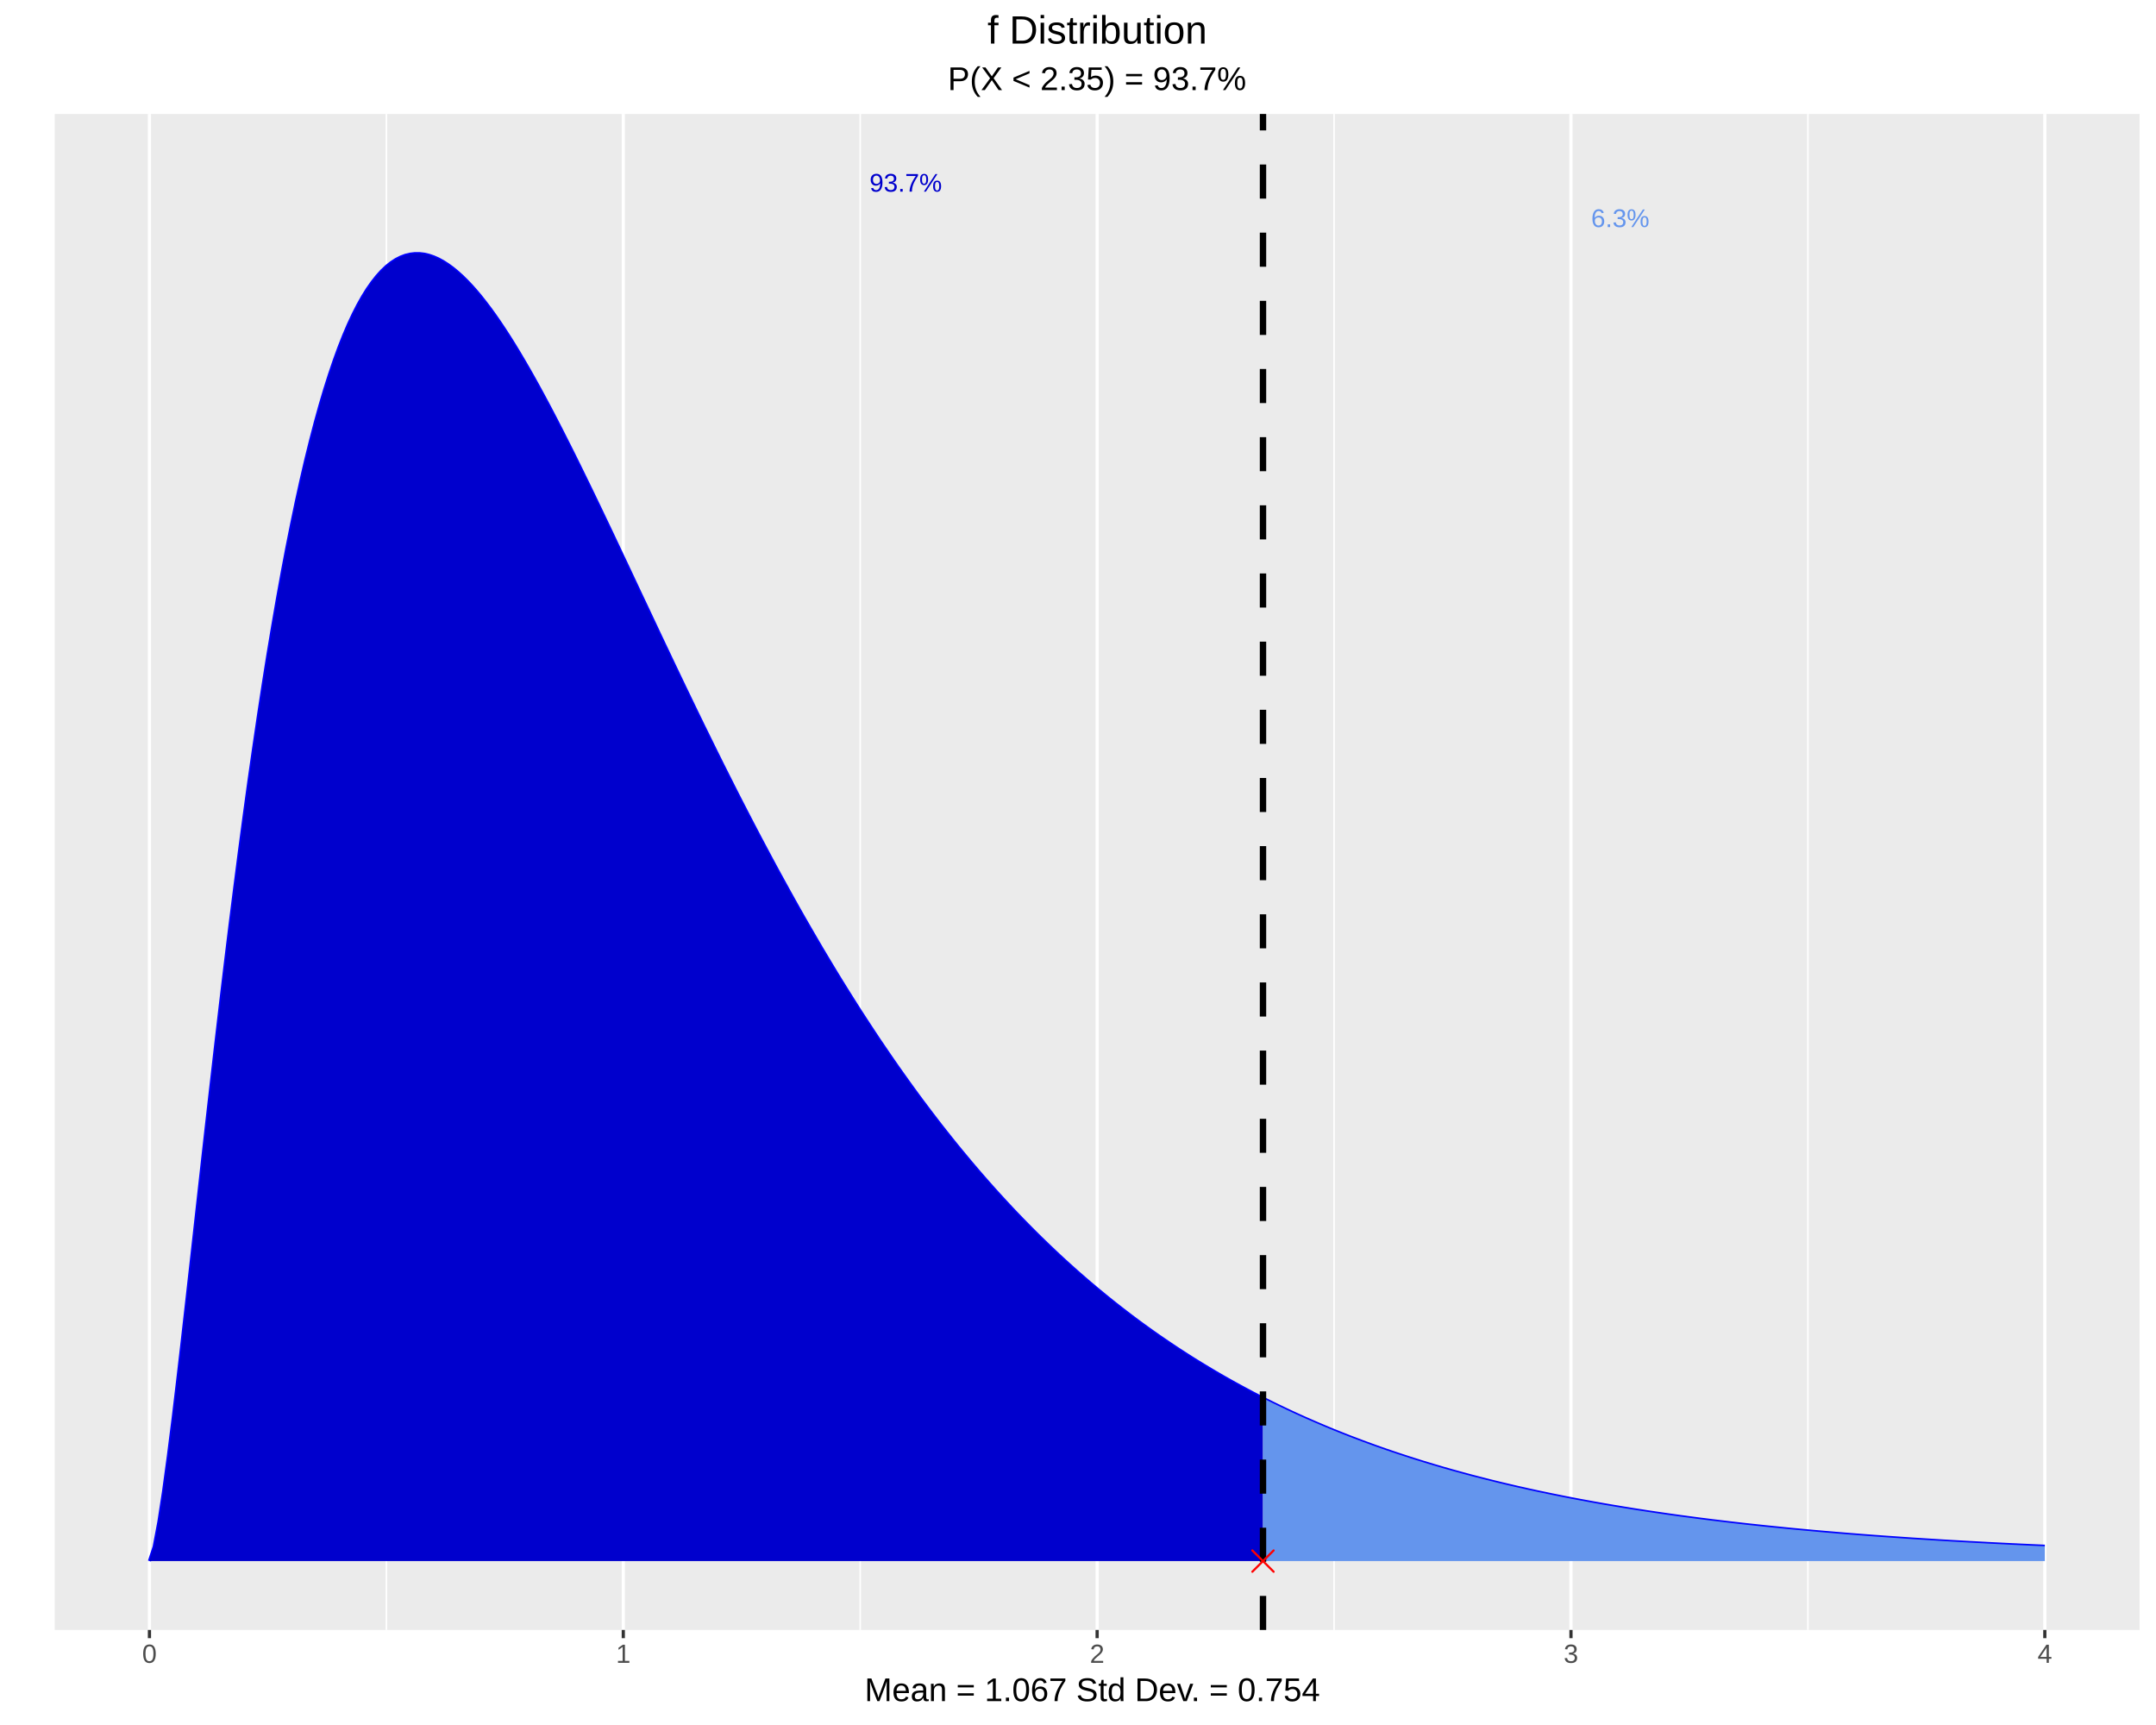
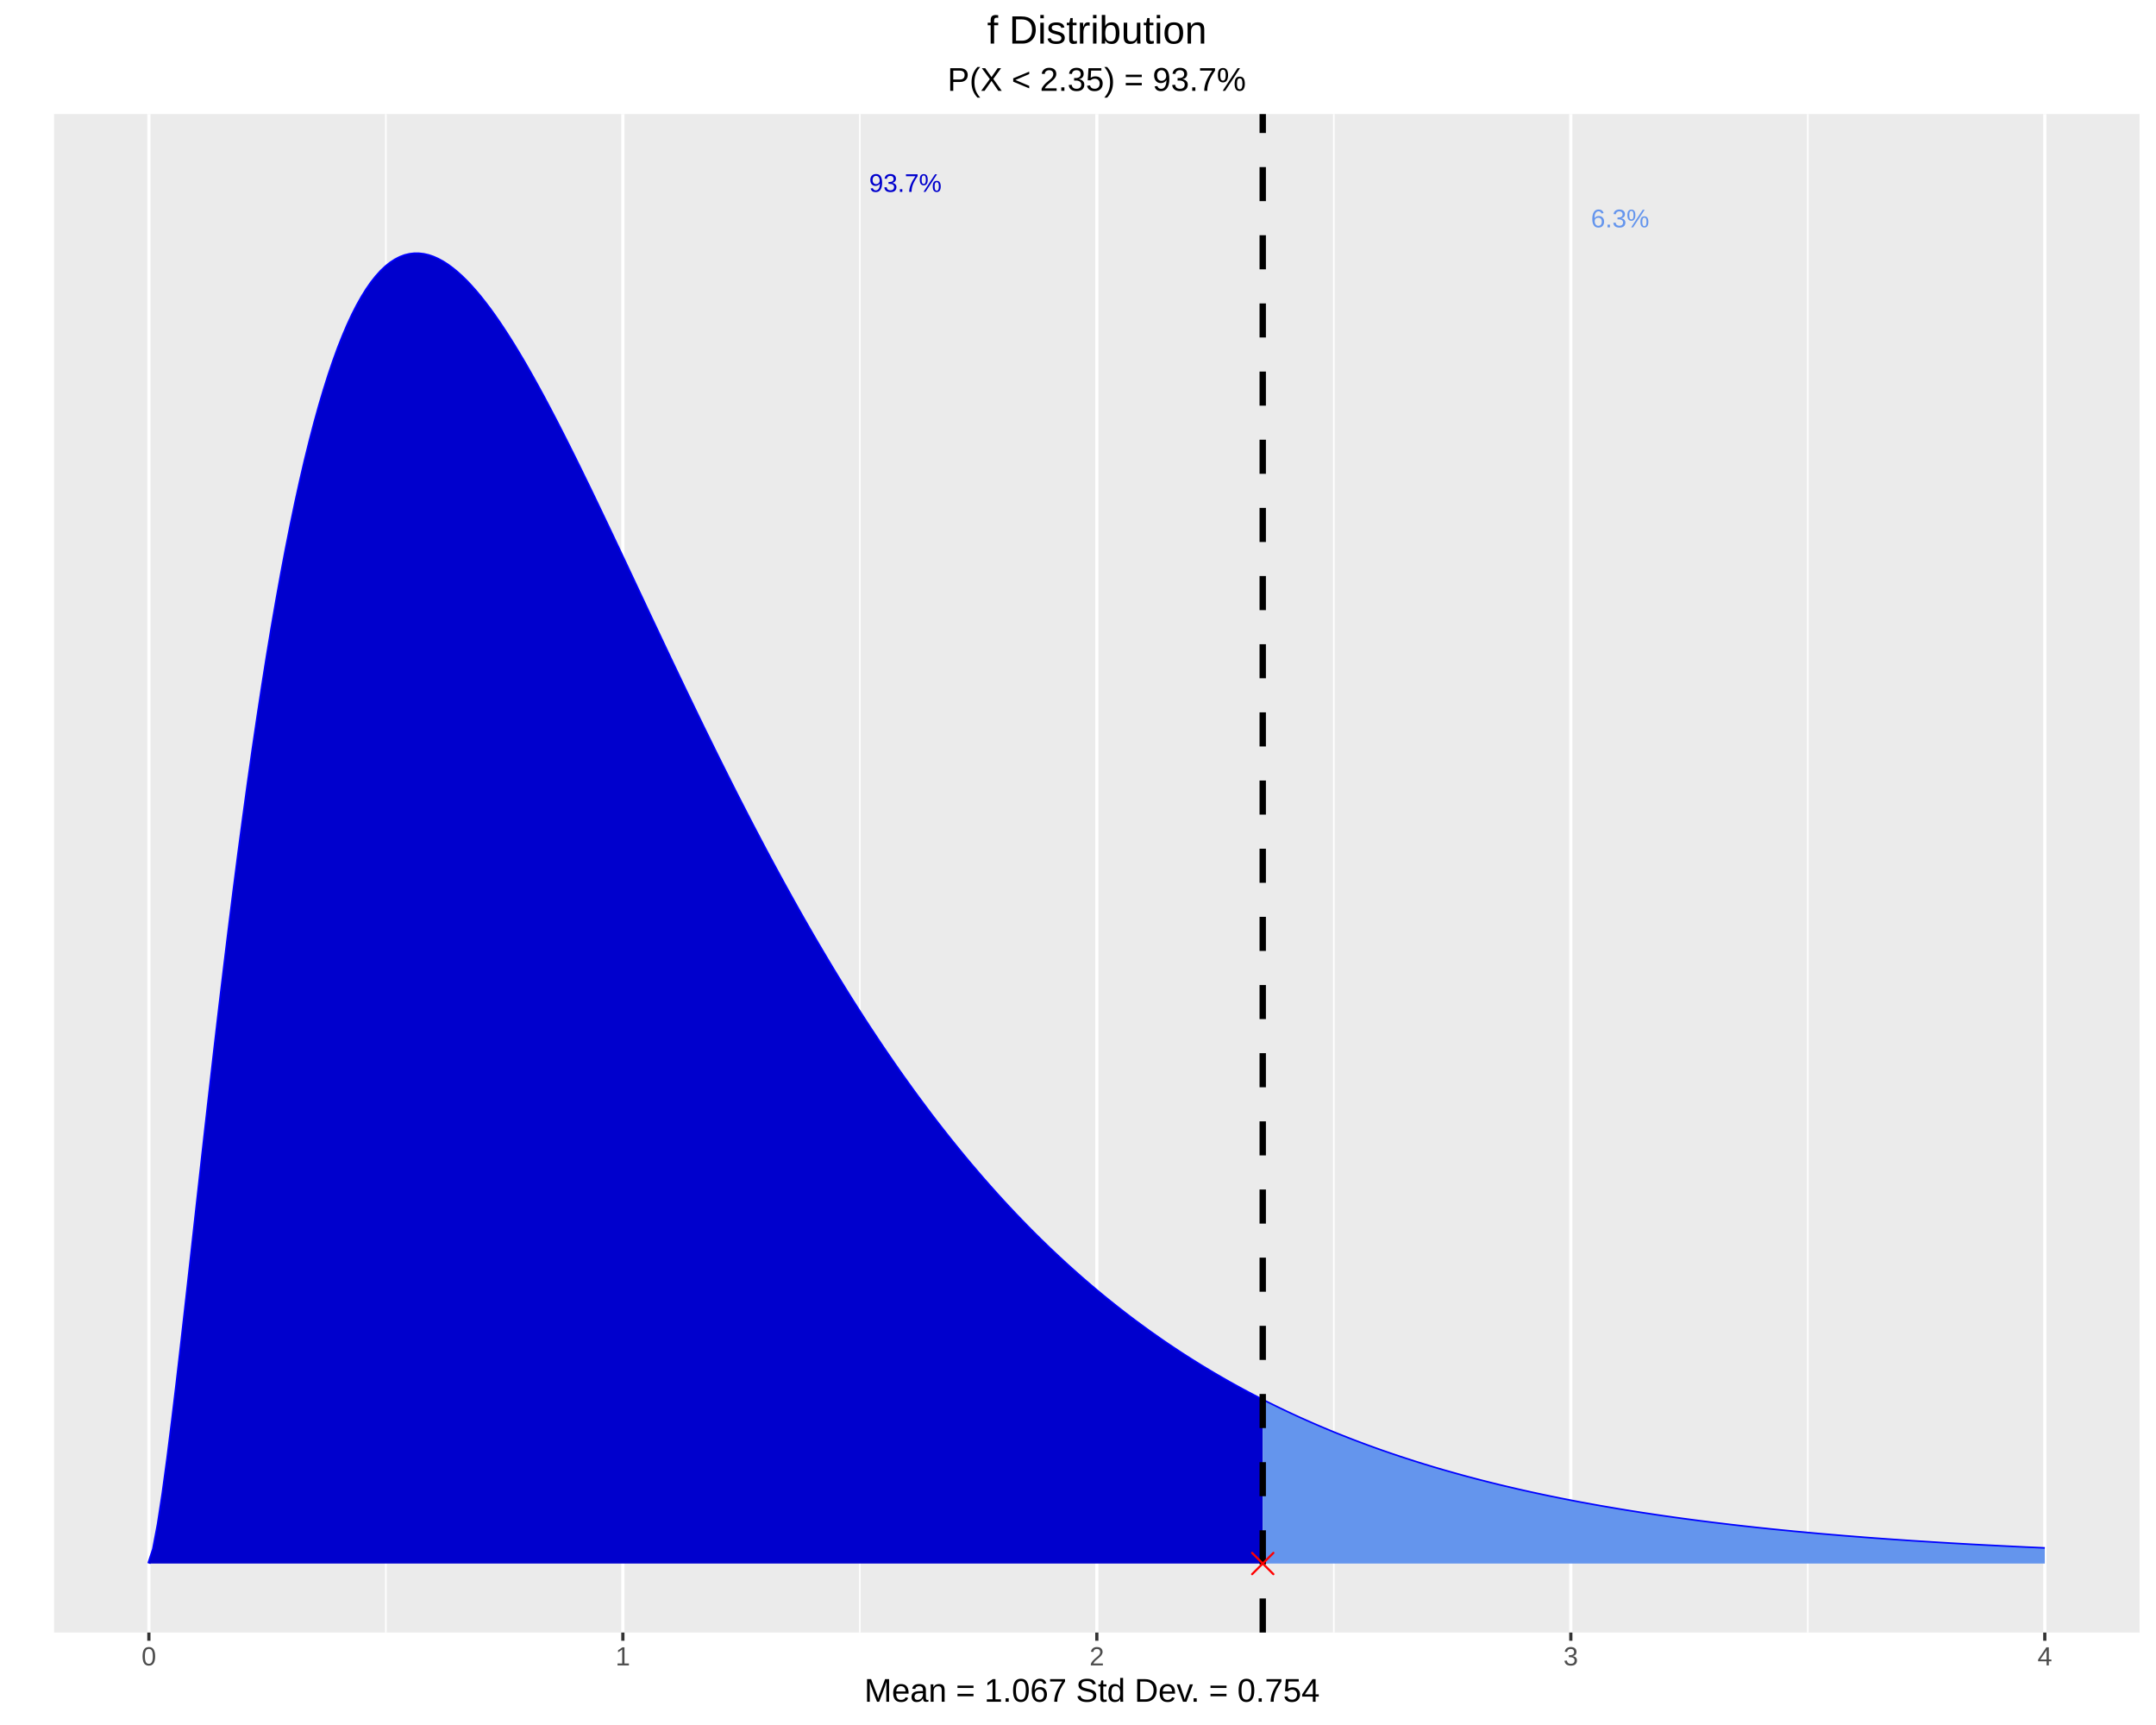
<svg xmlns="http://www.w3.org/2000/svg" viewBox="0 0 720.00 576.00">
  <defs>
    <style type="text/css">
    line, polyline, polygon, path, rect, circle {
      fill: none;
      stroke: #000000;
      stroke-linecap: round;
      stroke-linejoin: round;
      stroke-miterlimit: 10.00;
    }
  </style>
  </defs>
  <rect width="100%" height="100%" style="stroke: none; fill: #FFFFFF;" />
  <rect x="0.00" y="0.00" width="720.00" height="576.00" style="stroke-width: 1.07; stroke: #FFFFFF; fill: #FFFFFF;" />
  <defs>
-     <clipPath id="cpMTguMjd8NzE0LjUyfDU0NC4yN3wzOC4wNQ==">
-       <rect x="18.27" y="38.05" width="696.25" height="506.22" />
+     <clipPath id="cpMTguMDZ8NzE0LjUyfDU0NS4xM3wzOC4wOQ==">
+       <rect x="18.06" y="38.09" width="696.46" height="507.04" />
    </clipPath>
  </defs>
-   <rect x="18.27" y="38.05" width="696.25" height="506.22" style="stroke-width: 1.07; stroke: none; fill: #EBEBEB;" clip-path="url(#cpMTguMjd8NzE0LjUyfDU0NC4yN3wzOC4wNQ==)" />
-   <polyline points="129.03,544.27 129.03,38.05 " style="stroke-width: 0.53; stroke: #FFFFFF; stroke-linecap: butt;" clip-path="url(#cpMTguMjd8NzE0LjUyfDU0NC4yN3wzOC4wNQ==)" />
-   <polyline points="287.27,544.27 287.27,38.05 " style="stroke-width: 0.53; stroke: #FFFFFF; stroke-linecap: butt;" clip-path="url(#cpMTguMjd8NzE0LjUyfDU0NC4yN3wzOC4wNQ==)" />
-   <polyline points="445.51,544.27 445.51,38.05 " style="stroke-width: 0.53; stroke: #FFFFFF; stroke-linecap: butt;" clip-path="url(#cpMTguMjd8NzE0LjUyfDU0NC4yN3wzOC4wNQ==)" />
-   <polyline points="603.75,544.27 603.75,38.05 " style="stroke-width: 0.53; stroke: #FFFFFF; stroke-linecap: butt;" clip-path="url(#cpMTguMjd8NzE0LjUyfDU0NC4yN3wzOC4wNQ==)" />
-   <polyline points="49.91,544.27 49.91,38.05 " style="stroke-width: 1.07; stroke: #FFFFFF; stroke-linecap: butt;" clip-path="url(#cpMTguMjd8NzE0LjUyfDU0NC4yN3wzOC4wNQ==)" />
-   <polyline points="208.15,544.27 208.15,38.05 " style="stroke-width: 1.07; stroke: #FFFFFF; stroke-linecap: butt;" clip-path="url(#cpMTguMjd8NzE0LjUyfDU0NC4yN3wzOC4wNQ==)" />
-   <polyline points="366.39,544.27 366.39,38.05 " style="stroke-width: 1.07; stroke: #FFFFFF; stroke-linecap: butt;" clip-path="url(#cpMTguMjd8NzE0LjUyfDU0NC4yN3wzOC4wNQ==)" />
-   <polyline points="524.63,544.27 524.63,38.05 " style="stroke-width: 1.07; stroke: #FFFFFF; stroke-linecap: butt;" clip-path="url(#cpMTguMjd8NzE0LjUyfDU0NC4yN3wzOC4wNQ==)" />
-   <polyline points="682.87,544.27 682.87,38.05 " style="stroke-width: 1.07; stroke: #FFFFFF; stroke-linecap: butt;" clip-path="url(#cpMTguMjd8NzE0LjUyfDU0NC4yN3wzOC4wNQ==)" />
-   <polyline points="49.91,521.26 51.50,516.48 53.08,508.13 54.66,497.83 56.24,486.21 57.83,473.66 59.41,460.45 60.99,446.80 62.57,432.84 64.16,418.73 65.74,404.54 67.32,390.38 68.90,376.31 70.49,362.39 72.07,348.66 73.65,335.18 75.23,321.97 76.81,309.06 78.40,296.48 79.98,284.24 81.56,272.37 83.14,260.86 84.73,249.74 86.31,239.02 87.89,228.68 89.47,218.75 91.06,209.21 92.64,200.08 94.22,191.34 95.80,183.00 97.39,175.06 98.97,167.50 100.55,160.33 102.13,153.53 103.72,147.11 105.30,141.06 106.88,135.36 108.46,130.02 110.05,125.02 111.63,120.36 113.21,116.02 114.79,112.01 116.37,108.31 117.96,104.91 119.54,101.81 121.12,99.00 122.70,96.47 124.29,94.21 125.87,92.21 127.45,90.46 129.03,88.96 130.62,87.70 132.20,86.67 133.78,85.87 135.36,85.27 136.95,84.89 138.53,84.70 140.11,84.70 141.69,84.89 143.28,85.26 144.86,85.80 146.44,86.50 148.02,87.36 149.60,88.38 151.19,89.53 152.77,90.83 154.35,92.25 155.93,93.81 157.52,95.48 159.10,97.27 160.68,99.17 162.26,101.18 163.85,103.28 165.43,105.48 167.01,107.77 168.59,110.14 170.18,112.60 171.76,115.13 173.34,117.73 174.92,120.40 176.51,123.14 178.09,125.93 179.67,128.78 181.25,131.68 182.84,134.64 184.42,137.63 186.00,140.67 187.58,143.75 189.16,146.87 190.75,150.02 192.33,153.19 193.91,156.40 195.49,159.63 197.08,162.89 198.66,166.16 200.24,169.45 201.82,172.76 203.41,176.08 204.99,179.41 206.57,182.76 208.15,186.10 209.74,189.46 211.32,192.82 212.90,196.18 214.48,199.54 216.07,202.89 217.65,206.25 219.23,209.60 220.81,212.95 222.40,216.29 223.98,219.62 225.56,222.94 227.14,226.25 228.72,229.55 230.31,232.84 231.89,236.12 233.47,239.38 235.05,242.62 236.64,245.85 238.22,249.06 239.80,252.26 241.38,255.44 242.97,258.59 244.55,261.73 246.13,264.85 247.71,267.94 249.30,271.02 250.88,274.07 252.46,277.10 254.04,280.11 255.63,283.10 257.21,286.06 258.79,289.00 260.37,291.91 261.96,294.80 263.54,297.67 265.12,300.51 266.70,303.33 268.28,306.12 269.87,308.88 271.45,311.62 273.03,314.33 274.61,317.02 276.20,319.68 277.78,322.32 279.36,324.93 280.94,327.51 282.53,330.07 284.11,332.60 285.69,335.10 287.27,337.58 288.86,340.03 290.44,342.45 292.02,344.85 293.60,347.23 295.19,349.57 296.77,351.89 298.35,354.19 299.93,356.46 301.52,358.70 303.10,360.92 304.68,363.11 306.26,365.28 307.84,367.42 309.43,369.53 311.01,371.62 312.59,373.69 314.17,375.73 315.76,377.75 317.34,379.74 318.92,381.71 320.50,383.65 322.09,385.57 323.67,387.47 325.25,389.34 326.83,391.19 328.42,393.02 330.00,394.82 331.58,396.60 333.16,398.36 334.75,400.09 336.33,401.81 337.91,403.50 339.49,405.17 341.07,406.81 342.66,408.44 344.24,410.04 345.82,411.63 347.40,413.19 348.99,414.73 350.57,416.25 352.15,417.75 353.73,419.24 355.32,420.70 356.90,422.14 358.48,423.56 360.06,424.97 361.65,426.35 363.23,427.72 364.81,429.06 366.39,430.39 367.98,431.70 369.56,433.00 371.14,434.27 372.72,435.53 374.31,436.77 375.89,437.99 377.47,439.20 379.05,440.39 380.63,441.56 382.22,442.72 383.80,443.86 385.38,444.98 386.96,446.09 388.55,447.18 390.13,448.26 391.71,449.32 393.29,450.37 394.88,451.40 396.46,452.42 398.04,453.43 399.62,454.42 401.21,455.39 402.79,456.35 404.37,457.30 405.95,458.24 407.54,459.16 409.12,460.07 410.70,460.96 412.28,461.84 413.87,462.71 415.45,463.57 417.03,464.41 418.61,465.25 420.19,466.07 421.78,466.87 423.36,467.67 424.94,468.46 426.52,469.23 428.11,469.99 429.69,470.75 431.27,471.49 432.85,472.22 434.44,472.94 436.02,473.65 437.60,474.34 439.18,475.03 440.77,475.71 442.35,476.38 443.93,477.04 445.51,477.69 447.10,478.33 448.68,478.96 450.26,479.58 451.84,480.19 453.43,480.79 455.01,481.39 456.59,481.97 458.17,482.55 459.75,483.12 461.34,483.68 462.92,484.23 464.50,484.77 466.08,485.31 467.67,485.83 469.25,486.35 470.83,486.87 472.41,487.37 474.00,487.87 475.58,488.36 477.16,488.84 478.74,489.32 480.33,489.78 481.91,490.25 483.49,490.70 485.07,491.15 486.66,491.59 488.24,492.02 489.82,492.45 491.40,492.88 492.99,493.29 494.57,493.70 496.15,494.10 497.73,494.50 499.31,494.89 500.90,495.28 502.48,495.66 504.06,496.03 505.64,496.40 507.23,496.77 508.81,497.12 510.39,497.48 511.97,497.82 513.56,498.17 515.14,498.50 516.72,498.83 518.30,499.16 519.89,499.48 521.47,499.80 523.05,500.12 524.63,500.42 526.22,500.73 527.80,501.03 529.38,501.32 530.96,501.61 532.54,501.90 534.13,502.18 535.71,502.46 537.29,502.73 538.87,503.00 540.46,503.26 542.04,503.53 543.62,503.78 545.20,504.04 546.79,504.29 548.37,504.53 549.95,504.78 551.53,505.01 553.12,505.25 554.70,505.48 556.28,505.71 557.86,505.94 559.45,506.16 561.03,506.38 562.61,506.59 564.19,506.80 565.78,507.01 567.36,507.22 568.94,507.42 570.52,507.62 572.10,507.82 573.69,508.01 575.27,508.20 576.85,508.39 578.43,508.58 580.02,508.76 581.60,508.94 583.18,509.12 584.76,509.29 586.35,509.46 587.93,509.63 589.51,509.80 591.09,509.96 592.68,510.12 594.26,510.28 595.84,510.44 597.42,510.60 599.01,510.75 600.59,510.90 602.17,511.05 603.75,511.19 605.34,511.34 606.92,511.48 608.50,511.62 610.08,511.76 611.66,511.89 613.25,512.03 614.83,512.16 616.41,512.29 617.99,512.42 619.58,512.54 621.16,512.67 622.74,512.79 624.32,512.91 625.91,513.03 627.49,513.14 629.07,513.26 630.65,513.37 632.24,513.48 633.82,513.59 635.40,513.70 636.98,513.81 638.57,513.92 640.15,514.02 641.73,514.12 643.31,514.22 644.90,514.32 646.48,514.42 648.06,514.52 649.64,514.61 651.22,514.71 652.81,514.80 654.39,514.89 655.97,514.98 657.55,515.07 659.14,515.15 660.72,515.24 662.30,515.32 663.88,515.41 665.47,515.49 667.05,515.57 668.63,515.65 670.21,515.73 671.80,515.81 673.38,515.88 674.96,515.96 676.54,516.03 678.13,516.11 679.71,516.18 681.29,516.25 682.87,516.32 " style="stroke-width: 1.07; stroke: #0000FF; stroke-linecap: butt;" clip-path="url(#cpMTguMjd8NzE0LjUyfDU0NC4yN3wzOC4wNQ==)" />
-   <g clip-path="url(#cpMTguMjd8NzE0LjUyfDU0NC4yN3wzOC4wNQ==)">
-     <text x="290.36" y="64.00" style="font-size: 8.54px; fill: #0000CD; font-family: Liberation Sans;" textLength="24.20px" lengthAdjust="spacingAndGlyphs">93.7%</text>
+   <rect x="18.06" y="38.09" width="696.46" height="507.04" style="stroke-width: 1.07; stroke: none; fill: #EBEBEB;" clip-path="url(#cpMTguMDZ8NzE0LjUyfDU0NS4xM3wzOC4wOQ==)" />
+   <polyline points="128.86,545.13 128.86,38.09 " style="stroke-width: 0.53; stroke: #FFFFFF; stroke-linecap: butt;" clip-path="url(#cpMTguMDZ8NzE0LjUyfDU0NS4xM3wzOC4wOQ==)" />
+   <polyline points="287.15,545.13 287.15,38.09 " style="stroke-width: 0.53; stroke: #FFFFFF; stroke-linecap: butt;" clip-path="url(#cpMTguMDZ8NzE0LjUyfDU0NS4xM3wzOC4wOQ==)" />
+   <polyline points="445.43,545.13 445.43,38.09 " style="stroke-width: 0.53; stroke: #FFFFFF; stroke-linecap: butt;" clip-path="url(#cpMTguMDZ8NzE0LjUyfDU0NS4xM3wzOC4wOQ==)" />
+   <polyline points="603.72,545.13 603.72,38.09 " style="stroke-width: 0.53; stroke: #FFFFFF; stroke-linecap: butt;" clip-path="url(#cpMTguMDZ8NzE0LjUyfDU0NS4xM3wzOC4wOQ==)" />
+   <polyline points="49.72,545.13 49.72,38.09 " style="stroke-width: 1.07; stroke: #FFFFFF; stroke-linecap: butt;" clip-path="url(#cpMTguMDZ8NzE0LjUyfDU0NS4xM3wzOC4wOQ==)" />
+   <polyline points="208.01,545.13 208.01,38.09 " style="stroke-width: 1.07; stroke: #FFFFFF; stroke-linecap: butt;" clip-path="url(#cpMTguMDZ8NzE0LjUyfDU0NS4xM3wzOC4wOQ==)" />
+   <polyline points="366.29,545.13 366.29,38.09 " style="stroke-width: 1.07; stroke: #FFFFFF; stroke-linecap: butt;" clip-path="url(#cpMTguMDZ8NzE0LjUyfDU0NS4xM3wzOC4wOQ==)" />
+   <polyline points="524.58,545.13 524.58,38.09 " style="stroke-width: 1.07; stroke: #FFFFFF; stroke-linecap: butt;" clip-path="url(#cpMTguMDZ8NzE0LjUyfDU0NS4xM3wzOC4wOQ==)" />
+   <polyline points="682.86,545.13 682.86,38.09 " style="stroke-width: 1.07; stroke: #FFFFFF; stroke-linecap: butt;" clip-path="url(#cpMTguMDZ8NzE0LjUyfDU0NS4xM3wzOC4wOQ==)" />
+   <polyline points="49.72,522.08 51.30,517.30 52.89,508.93 54.47,498.61 56.05,486.97 57.63,474.40 59.22,461.18 60.80,447.50 62.38,433.53 63.97,419.38 65.55,405.18 67.13,390.99 68.71,376.90 70.30,362.95 71.88,349.21 73.46,335.70 75.05,322.47 76.63,309.54 78.21,296.94 79.79,284.68 81.38,272.79 82.96,261.27 84.54,250.13 86.13,239.39 87.71,229.04 89.29,219.08 90.87,209.53 92.46,200.38 94.04,191.63 95.62,183.28 97.21,175.32 98.79,167.75 100.37,160.57 101.95,153.76 103.54,147.33 105.12,141.27 106.70,135.56 108.29,130.21 109.87,125.20 111.45,120.54 113.03,116.19 114.62,112.18 116.20,108.47 117.78,105.07 119.37,101.96 120.95,99.15 122.53,96.61 124.11,94.34 125.70,92.34 127.28,90.59 128.86,89.09 130.45,87.83 132.03,86.80 133.61,85.99 135.19,85.39 136.78,85.01 138.36,84.82 139.94,84.83 141.53,85.02 143.11,85.38 144.69,85.92 146.27,86.63 147.86,87.49 149.44,88.50 151.02,89.66 152.61,90.96 154.19,92.39 155.77,93.94 157.35,95.62 158.94,97.42 160.52,99.32 162.10,101.33 163.69,103.43 165.27,105.64 166.85,107.93 168.43,110.31 170.02,112.77 171.60,115.30 173.18,117.91 174.77,120.58 176.35,123.32 177.93,126.12 179.51,128.97 181.10,131.88 182.68,134.84 184.26,137.84 185.85,140.88 187.43,143.97 189.01,147.09 190.59,150.24 192.18,153.43 193.76,156.64 195.34,159.88 196.93,163.13 198.51,166.41 200.09,169.71 201.67,173.02 203.26,176.35 204.84,179.69 206.42,183.03 208.01,186.39 209.59,189.75 211.17,193.11 212.75,196.48 214.34,199.84 215.92,203.21 217.50,206.57 219.09,209.92 220.67,213.28 222.25,216.62 223.83,219.96 225.42,223.29 227.00,226.60 228.58,229.91 230.17,233.20 231.75,236.48 233.33,239.75 234.91,243.00 236.50,246.23 238.08,249.45 239.66,252.65 241.25,255.83 242.83,258.99 244.41,262.14 245.99,265.26 247.58,268.36 249.16,271.44 250.74,274.50 252.33,277.54 253.91,280.55 255.49,283.54 257.07,286.51 258.66,289.45 260.24,292.37 261.82,295.26 263.41,298.13 264.99,300.98 266.57,303.80 268.15,306.59 269.74,309.36 271.32,312.11 272.90,314.82 274.49,317.51 276.07,320.18 277.65,322.82 279.23,325.43 280.82,328.02 282.40,330.58 283.98,333.12 285.57,335.62 287.15,338.10 288.73,340.56 290.31,342.99 291.90,345.39 293.48,347.77 295.06,350.12 296.65,352.44 298.23,354.74 299.81,357.02 301.39,359.26 302.98,361.48 304.56,363.68 306.14,365.85 307.73,367.99 309.31,370.11 310.89,372.21 312.47,374.28 314.06,376.32 315.64,378.34 317.22,380.34 318.81,382.31 320.39,384.25 321.97,386.18 323.55,388.08 325.14,389.95 326.72,391.80 328.30,393.63 329.89,395.44 331.47,397.22 333.05,398.98 334.63,400.72 336.22,402.44 337.80,404.13 339.38,405.80 340.97,407.45 342.55,409.08 344.13,410.69 345.71,412.27 347.30,413.84 348.88,415.38 350.46,416.91 352.05,418.41 353.63,419.89 355.21,421.36 356.79,422.80 358.38,424.23 359.96,425.63 361.54,427.02 363.13,428.39 364.71,429.74 366.29,431.07 367.87,432.38 369.46,433.68 371.04,434.95 372.62,436.21 374.21,437.46 375.79,438.68 377.37,439.89 378.95,441.08 380.54,442.25 382.12,443.41 383.70,444.56 385.29,445.68 386.87,446.79 388.45,447.89 390.03,448.97 391.62,450.03 393.20,451.08 394.78,452.12 396.37,453.14 397.95,454.14 399.53,455.13 401.11,456.11 402.70,457.07 404.28,458.02 405.86,458.96 407.45,459.88 409.03,460.79 410.61,461.69 412.19,462.57 413.78,463.44 415.36,464.30 416.94,465.14 418.53,465.98 420.11,466.80 421.69,467.61 423.27,468.41 424.86,469.19 426.44,469.97 428.02,470.73 429.61,471.49 431.19,472.23 432.77,472.96 434.35,473.68 435.94,474.39 437.52,475.09 439.10,475.78 440.69,476.46 442.27,477.13 443.85,477.79 445.43,478.44 447.02,479.08 448.60,479.71 450.18,480.33 451.77,480.95 453.35,481.55 454.93,482.14 456.51,482.73 458.10,483.31 459.68,483.88 461.26,484.44 462.85,484.99 464.43,485.54 466.01,486.07 467.59,486.60 469.18,487.12 470.76,487.63 472.34,488.14 473.93,488.64 475.51,489.13 477.09,489.61 478.67,490.09 480.26,490.56 481.84,491.02 483.42,491.47 485.01,491.92 486.59,492.36 488.17,492.80 489.75,493.23 491.34,493.65 492.92,494.07 494.50,494.48 496.09,494.88 497.67,495.28 499.25,495.67 500.83,496.06 502.42,496.44 504.00,496.81 505.58,497.18 507.17,497.55 508.75,497.91 510.33,498.26 511.91,498.61 513.50,498.95 515.08,499.29 516.66,499.62 518.25,499.95 519.83,500.27 521.41,500.59 522.99,500.90 524.58,501.21 526.16,501.52 527.74,501.82 529.33,502.11 530.91,502.40 532.49,502.69 534.07,502.97 535.66,503.25 537.24,503.52 538.82,503.79 540.41,504.06 541.99,504.32 543.57,504.58 545.15,504.83 546.74,505.08 548.32,505.33 549.90,505.57 551.49,505.81 553.07,506.05 554.65,506.28 556.23,506.51 557.82,506.73 559.40,506.96 560.98,507.17 562.57,507.39 564.15,507.60 565.73,507.81 567.31,508.02 568.90,508.22 570.48,508.42 572.06,508.62 573.65,508.81 575.23,509.00 576.81,509.19 578.39,509.38 579.98,509.56 581.56,509.74 583.14,509.92 584.73,510.09 586.31,510.27 587.89,510.44 589.47,510.60 591.06,510.77 592.64,510.93 594.22,511.09 595.81,511.25 597.39,511.40 598.97,511.56 600.55,511.71 602.14,511.85 603.72,512.00 605.30,512.14 606.89,512.29 608.47,512.43 610.05,512.56 611.63,512.70 613.22,512.83 614.80,512.97 616.38,513.10 617.97,513.22 619.55,513.35 621.13,513.47 622.71,513.60 624.30,513.72 625.88,513.84 627.46,513.95 629.05,514.07 630.63,514.18 632.21,514.29 633.79,514.40 635.38,514.51 636.96,514.62 638.54,514.73 640.13,514.83 641.71,514.93 643.29,515.03 644.87,515.13 646.46,515.23 648.04,515.33 649.62,515.42 651.21,515.52 652.79,515.61 654.37,515.70 655.95,515.79 657.54,515.88 659.12,515.97 660.70,516.05 662.29,516.14 663.87,516.22 665.45,516.30 667.03,516.38 668.62,516.46 670.20,516.54 671.78,516.62 673.37,516.70 674.95,516.77 676.53,516.85 678.11,516.92 679.70,516.99 681.28,517.06 682.86,517.13 " style="stroke-width: 1.07; stroke: #0000FF; stroke-linecap: butt;" clip-path="url(#cpMTguMDZ8NzE0LjUyfDU0NS4xM3wzOC4wOQ==)" />
+   <g clip-path="url(#cpMTguMDZ8NzE0LjUyfDU0NS4xM3wzOC4wOQ==)">
+     <text x="290.24" y="64.08" style="font-size: 8.54px; fill: #0000CD; font-family: Liberation Sans;" textLength="24.20px" lengthAdjust="spacingAndGlyphs">93.7%</text>
  </g>
-   <g clip-path="url(#cpMTguMjd8NzE0LjUyfDU0NC4yN3wzOC4wNQ==)">
-     <text x="531.36" y="75.82" style="font-size: 8.54px; fill: #6495ED; font-family: Liberation Sans;" textLength="19.45px" lengthAdjust="spacingAndGlyphs">6.3%</text>
+   <g clip-path="url(#cpMTguMDZ8NzE0LjUyfDU0NS4xM3wzOC4wOQ==)">
+     <text x="531.31" y="75.92" style="font-size: 8.54px; fill: #6495ED; font-family: Liberation Sans;" textLength="19.45px" lengthAdjust="spacingAndGlyphs">6.3%</text>
  </g>
-   <polygon points="49.91,521.26 49.91,521.26 51.50,516.48 53.08,508.13 54.66,497.83 56.24,486.21 57.83,473.66 59.41,460.45 60.99,446.80 62.57,432.84 64.16,418.73 65.74,404.54 67.32,390.38 68.90,376.31 70.49,362.39 72.07,348.66 73.65,335.18 75.23,321.97 76.81,309.06 78.40,296.48 79.98,284.24 81.56,272.37 83.14,260.86 84.73,249.74 86.31,239.02 87.89,228.68 89.47,218.75 91.06,209.21 92.64,200.08 94.22,191.34 95.80,183.00 97.39,175.06 98.97,167.50 100.55,160.33 102.13,153.53 103.72,147.11 105.30,141.06 106.88,135.36 108.46,130.02 110.05,125.02 111.63,120.36 113.21,116.02 114.79,112.01 116.37,108.31 117.96,104.91 119.54,101.81 121.12,99.00 122.70,96.47 124.29,94.21 125.87,92.21 127.45,90.46 129.03,88.96 130.62,87.70 132.20,86.67 133.78,85.87 135.36,85.27 136.95,84.89 138.53,84.70 140.11,84.70 141.69,84.89 143.28,85.26 144.86,85.80 146.44,86.50 148.02,87.36 149.60,88.38 151.19,89.53 152.77,90.83 154.35,92.25 155.93,93.81 157.52,95.48 159.10,97.27 160.68,99.17 162.26,101.18 163.85,103.28 165.43,105.48 167.01,107.77 168.59,110.14 170.18,112.60 171.76,115.13 173.34,117.73 174.92,120.40 176.51,123.14 178.09,125.93 179.67,128.78 181.25,131.68 182.84,134.64 184.42,137.63 186.00,140.67 187.58,143.75 189.16,146.87 190.75,150.02 192.33,153.19 193.91,156.40 195.49,159.63 197.08,162.89 198.66,166.16 200.24,169.45 201.82,172.76 203.41,176.08 204.99,179.41 206.57,182.76 208.15,186.10 209.74,189.46 211.32,192.82 212.90,196.18 214.48,199.54 216.07,202.89 217.65,206.25 219.23,209.60 220.81,212.95 222.40,216.29 223.98,219.62 225.56,222.94 227.14,226.25 228.72,229.55 230.31,232.84 231.89,236.12 233.47,239.38 235.05,242.62 236.64,245.85 238.22,249.06 239.80,252.26 241.38,255.44 242.97,258.59 244.55,261.73 246.13,264.85 247.71,267.94 249.30,271.02 250.88,274.07 252.46,277.10 254.04,280.11 255.63,283.10 257.21,286.06 258.79,289.00 260.37,291.91 261.96,294.80 263.54,297.67 265.12,300.51 266.70,303.33 268.28,306.12 269.87,308.88 271.45,311.62 273.03,314.33 274.61,317.02 276.20,319.68 277.78,322.32 279.36,324.93 280.94,327.51 282.53,330.07 284.11,332.60 285.69,335.10 287.27,337.58 288.86,340.03 290.44,342.45 292.02,344.85 293.60,347.23 295.19,349.57 296.77,351.89 298.35,354.19 299.93,356.46 301.52,358.70 303.10,360.92 304.68,363.11 306.26,365.28 307.84,367.42 309.43,369.53 311.01,371.62 312.59,373.69 314.17,375.73 315.76,377.75 317.34,379.74 318.92,381.71 320.50,383.65 322.09,385.57 323.67,387.47 325.25,389.34 326.83,391.19 328.42,393.02 330.00,394.82 331.58,396.60 333.16,398.36 334.75,400.09 336.33,401.81 337.91,403.50 339.49,405.17 341.07,406.81 342.66,408.44 344.24,410.04 345.82,411.63 347.40,413.19 348.99,414.73 350.57,416.25 352.15,417.75 353.73,419.24 355.32,420.70 356.90,422.14 358.48,423.56 360.06,424.97 361.65,426.35 363.23,427.72 364.81,429.06 366.39,430.39 367.98,431.70 369.56,433.00 371.14,434.27 372.72,435.53 374.31,436.77 375.89,437.99 377.47,439.20 379.05,440.39 380.63,441.56 382.22,442.72 383.80,443.86 385.38,444.98 386.96,446.09 388.55,447.18 390.13,448.26 391.71,449.32 393.29,450.37 394.88,451.40 396.46,452.42 398.04,453.43 399.62,454.42 401.21,455.39 402.79,456.35 404.37,457.30 405.95,458.24 407.54,459.16 409.12,460.07 410.70,460.96 412.28,461.84 413.87,462.71 415.45,463.57 417.03,464.41 418.61,465.25 420.19,466.07 421.78,466.87 421.78,521.26 " style="stroke-width: 1.07; stroke: none; fill: #0000CD;" clip-path="url(#cpMTguMjd8NzE0LjUyfDU0NC4yN3wzOC4wNQ==)" />
-   <polygon points="421.78,521.26 421.78,466.87 423.36,467.67 424.94,468.46 426.52,469.23 428.11,469.99 429.69,470.75 431.27,471.49 432.85,472.22 434.44,472.94 436.02,473.65 437.60,474.34 439.18,475.03 440.77,475.71 442.35,476.38 443.93,477.04 445.51,477.69 447.10,478.33 448.68,478.96 450.26,479.58 451.84,480.19 453.43,480.79 455.01,481.39 456.59,481.97 458.17,482.55 459.75,483.12 461.34,483.68 462.92,484.23 464.50,484.77 466.08,485.31 467.67,485.83 469.25,486.35 470.83,486.87 472.41,487.37 474.00,487.87 475.58,488.36 477.16,488.84 478.74,489.32 480.33,489.78 481.91,490.25 483.49,490.70 485.07,491.15 486.66,491.59 488.24,492.02 489.82,492.45 491.40,492.88 492.99,493.29 494.57,493.70 496.15,494.10 497.73,494.50 499.31,494.89 500.90,495.28 502.48,495.66 504.06,496.03 505.64,496.40 507.23,496.77 508.81,497.12 510.39,497.48 511.97,497.82 513.56,498.17 515.14,498.50 516.72,498.83 518.30,499.16 519.89,499.48 521.47,499.80 523.05,500.12 524.63,500.42 526.22,500.73 527.80,501.03 529.38,501.32 530.96,501.61 532.54,501.90 534.13,502.18 535.71,502.46 537.29,502.73 538.87,503.00 540.46,503.26 542.04,503.53 543.62,503.78 545.20,504.04 546.79,504.29 548.37,504.53 549.95,504.78 551.53,505.01 553.12,505.25 554.70,505.48 556.28,505.71 557.86,505.94 559.45,506.16 561.03,506.38 562.61,506.59 564.19,506.80 565.78,507.01 567.36,507.22 568.94,507.42 570.52,507.62 572.10,507.82 573.69,508.01 575.27,508.20 576.85,508.39 578.43,508.58 580.02,508.76 581.60,508.94 583.18,509.12 584.76,509.29 586.35,509.46 587.93,509.63 589.51,509.80 591.09,509.96 592.68,510.12 594.26,510.28 595.84,510.44 597.42,510.60 599.01,510.75 600.59,510.90 602.17,511.05 603.75,511.19 605.34,511.34 606.92,511.48 608.50,511.62 610.08,511.76 611.66,511.89 613.25,512.03 614.83,512.16 616.41,512.29 617.99,512.42 619.58,512.54 621.16,512.67 622.74,512.79 624.32,512.91 625.91,513.03 627.49,513.14 629.07,513.26 630.65,513.37 632.24,513.48 633.82,513.59 635.40,513.70 636.98,513.81 638.57,513.92 640.15,514.02 641.73,514.12 643.31,514.22 644.90,514.32 646.48,514.42 648.06,514.52 649.64,514.61 651.22,514.71 652.81,514.80 654.39,514.89 655.97,514.98 657.55,515.07 659.14,515.15 660.72,515.24 662.30,515.32 663.88,515.41 665.47,515.49 667.05,515.57 668.63,515.65 670.21,515.73 671.80,515.81 673.38,515.88 674.96,515.96 676.54,516.03 678.13,516.11 679.71,516.18 681.29,516.25 682.87,516.32 682.87,521.26 " style="stroke-width: 1.07; stroke: none; fill: #6495ED;" clip-path="url(#cpMTguMjd8NzE0LjUyfDU0NC4yN3wzOC4wNQ==)" />
-   <line x1="421.78" y1="544.27" x2="421.78" y2="38.05" style="stroke-width: 2.13; stroke-dasharray: 11.38,11.38; stroke-linecap: butt;" clip-path="url(#cpMTguMjd8NzE0LjUyfDU0NC4yN3wzOC4wNQ==)" />
-   <line x1="418.22" y1="524.82" x2="425.33" y2="517.71" style="stroke-width: 0.71; stroke: #FF0000;" clip-path="url(#cpMTguMjd8NzE0LjUyfDU0NC4yN3wzOC4wNQ==)" />
-   <line x1="418.22" y1="517.71" x2="425.33" y2="524.82" style="stroke-width: 0.71; stroke: #FF0000;" clip-path="url(#cpMTguMjd8NzE0LjUyfDU0NC4yN3wzOC4wNQ==)" />
+   <polygon points="49.72,522.08 49.72,522.08 51.30,517.30 52.89,508.93 54.47,498.61 56.05,486.97 57.63,474.40 59.22,461.18 60.80,447.50 62.38,433.53 63.97,419.38 65.55,405.18 67.13,390.99 68.71,376.90 70.30,362.95 71.88,349.21 73.46,335.70 75.05,322.47 76.63,309.54 78.21,296.94 79.79,284.68 81.38,272.79 82.96,261.27 84.54,250.13 86.13,239.39 87.71,229.04 89.29,219.08 90.87,209.53 92.46,200.38 94.04,191.63 95.62,183.28 97.21,175.32 98.79,167.75 100.37,160.57 101.95,153.76 103.54,147.33 105.12,141.27 106.70,135.56 108.29,130.21 109.87,125.20 111.45,120.54 113.03,116.19 114.62,112.18 116.20,108.47 117.78,105.07 119.37,101.96 120.95,99.15 122.53,96.61 124.11,94.34 125.70,92.34 127.28,90.59 128.86,89.09 130.45,87.83 132.03,86.80 133.61,85.99 135.19,85.39 136.78,85.01 138.36,84.82 139.94,84.83 141.53,85.02 143.11,85.38 144.69,85.92 146.27,86.63 147.86,87.49 149.44,88.50 151.02,89.66 152.61,90.96 154.19,92.39 155.77,93.94 157.35,95.62 158.94,97.42 160.52,99.32 162.10,101.33 163.69,103.43 165.27,105.64 166.85,107.93 168.43,110.31 170.02,112.77 171.60,115.30 173.18,117.91 174.77,120.58 176.35,123.32 177.93,126.12 179.51,128.97 181.10,131.88 182.68,134.84 184.26,137.84 185.85,140.88 187.43,143.97 189.01,147.09 190.59,150.24 192.18,153.43 193.76,156.64 195.34,159.88 196.93,163.13 198.51,166.41 200.09,169.71 201.67,173.02 203.26,176.35 204.84,179.69 206.42,183.03 208.01,186.39 209.59,189.75 211.17,193.11 212.75,196.48 214.34,199.84 215.92,203.21 217.50,206.57 219.09,209.92 220.67,213.28 222.25,216.62 223.83,219.96 225.42,223.29 227.00,226.60 228.58,229.91 230.17,233.20 231.75,236.48 233.33,239.75 234.91,243.00 236.50,246.23 238.08,249.45 239.66,252.65 241.25,255.83 242.83,258.99 244.41,262.14 245.99,265.26 247.58,268.36 249.16,271.44 250.74,274.50 252.33,277.54 253.91,280.55 255.49,283.54 257.07,286.51 258.66,289.45 260.24,292.37 261.82,295.26 263.41,298.13 264.99,300.98 266.57,303.80 268.15,306.59 269.74,309.36 271.32,312.11 272.90,314.82 274.49,317.51 276.07,320.18 277.65,322.82 279.23,325.43 280.82,328.02 282.40,330.58 283.98,333.12 285.57,335.62 287.15,338.10 288.73,340.56 290.31,342.99 291.90,345.39 293.48,347.77 295.06,350.12 296.65,352.44 298.23,354.74 299.81,357.02 301.39,359.26 302.98,361.48 304.56,363.68 306.14,365.85 307.73,367.99 309.31,370.11 310.89,372.21 312.47,374.28 314.06,376.32 315.64,378.34 317.22,380.34 318.81,382.31 320.39,384.25 321.97,386.18 323.55,388.08 325.14,389.95 326.72,391.80 328.30,393.63 329.89,395.44 331.47,397.22 333.05,398.98 334.63,400.72 336.22,402.44 337.80,404.13 339.38,405.80 340.97,407.45 342.55,409.08 344.13,410.69 345.71,412.27 347.30,413.84 348.88,415.38 350.46,416.91 352.05,418.41 353.63,419.89 355.21,421.36 356.79,422.80 358.38,424.23 359.96,425.63 361.54,427.02 363.13,428.39 364.71,429.74 366.29,431.07 367.87,432.38 369.46,433.68 371.04,434.95 372.62,436.21 374.21,437.46 375.79,438.68 377.37,439.89 378.95,441.08 380.54,442.25 382.12,443.41 383.70,444.56 385.29,445.68 386.87,446.79 388.45,447.89 390.03,448.97 391.62,450.03 393.20,451.08 394.78,452.12 396.37,453.14 397.95,454.14 399.53,455.13 401.11,456.11 402.70,457.07 404.28,458.02 405.86,458.96 407.45,459.88 409.03,460.79 410.61,461.69 412.19,462.57 413.78,463.44 415.36,464.30 416.94,465.14 418.53,465.98 420.11,466.80 421.69,467.61 421.69,522.08 " style="stroke-width: 1.07; stroke: none; fill: #0000CD;" clip-path="url(#cpMTguMDZ8NzE0LjUyfDU0NS4xM3wzOC4wOQ==)" />
+   <polygon points="421.69,522.08 421.69,467.61 423.27,468.41 424.86,469.19 426.44,469.97 428.02,470.73 429.61,471.49 431.19,472.23 432.77,472.96 434.35,473.68 435.94,474.39 437.52,475.09 439.10,475.78 440.69,476.46 442.27,477.13 443.85,477.79 445.43,478.44 447.02,479.08 448.60,479.71 450.18,480.33 451.77,480.95 453.35,481.55 454.93,482.14 456.51,482.73 458.10,483.31 459.68,483.88 461.26,484.44 462.85,484.99 464.43,485.54 466.01,486.07 467.59,486.60 469.18,487.12 470.76,487.63 472.34,488.14 473.93,488.64 475.51,489.13 477.09,489.61 478.67,490.09 480.26,490.56 481.84,491.02 483.42,491.47 485.01,491.92 486.59,492.36 488.17,492.80 489.75,493.23 491.34,493.65 492.92,494.07 494.50,494.48 496.09,494.88 497.67,495.28 499.25,495.67 500.83,496.06 502.42,496.44 504.00,496.81 505.58,497.18 507.17,497.55 508.75,497.91 510.33,498.26 511.91,498.61 513.50,498.95 515.08,499.29 516.66,499.62 518.25,499.95 519.83,500.27 521.41,500.59 522.99,500.90 524.58,501.21 526.16,501.52 527.74,501.82 529.33,502.11 530.91,502.40 532.49,502.69 534.07,502.97 535.66,503.25 537.24,503.52 538.82,503.79 540.41,504.06 541.99,504.32 543.57,504.58 545.15,504.83 546.74,505.08 548.32,505.33 549.90,505.57 551.49,505.81 553.07,506.05 554.65,506.28 556.23,506.51 557.82,506.73 559.40,506.96 560.98,507.17 562.57,507.39 564.15,507.60 565.73,507.81 567.31,508.02 568.90,508.22 570.48,508.42 572.06,508.62 573.65,508.81 575.23,509.00 576.81,509.19 578.39,509.38 579.98,509.56 581.56,509.74 583.14,509.92 584.73,510.09 586.31,510.27 587.89,510.44 589.47,510.60 591.06,510.77 592.64,510.93 594.22,511.09 595.81,511.25 597.39,511.40 598.97,511.56 600.55,511.71 602.14,511.85 603.72,512.00 605.30,512.14 606.89,512.29 608.47,512.43 610.05,512.56 611.63,512.70 613.22,512.83 614.80,512.97 616.38,513.10 617.97,513.22 619.55,513.35 621.13,513.47 622.71,513.60 624.30,513.72 625.88,513.84 627.46,513.95 629.05,514.07 630.63,514.18 632.21,514.29 633.79,514.40 635.38,514.51 636.96,514.62 638.54,514.73 640.13,514.83 641.71,514.93 643.29,515.03 644.87,515.13 646.46,515.23 648.04,515.33 649.62,515.42 651.21,515.52 652.79,515.61 654.37,515.70 655.95,515.79 657.54,515.88 659.12,515.97 660.70,516.05 662.29,516.14 663.87,516.22 665.45,516.30 667.03,516.38 668.62,516.46 670.20,516.54 671.78,516.62 673.37,516.70 674.95,516.77 676.53,516.85 678.11,516.92 679.70,516.99 681.28,517.06 682.86,517.13 682.86,522.08 " style="stroke-width: 1.07; stroke: none; fill: #6495ED;" clip-path="url(#cpMTguMDZ8NzE0LjUyfDU0NS4xM3wzOC4wOQ==)" />
+   <line x1="421.69" y1="545.13" x2="421.69" y2="38.09" style="stroke-width: 2.13; stroke-dasharray: 11.38,11.38; stroke-linecap: butt;" clip-path="url(#cpMTguMDZ8NzE0LjUyfDU0NS4xM3wzOC4wOQ==)" />
+   <line x1="418.14" y1="525.64" x2="425.25" y2="518.53" style="stroke-width: 0.71; stroke: #FF0000;" clip-path="url(#cpMTguMDZ8NzE0LjUyfDU0NS4xM3wzOC4wOQ==)" />
+   <line x1="418.14" y1="518.53" x2="425.25" y2="525.64" style="stroke-width: 0.71; stroke: #FF0000;" clip-path="url(#cpMTguMDZ8NzE0LjUyfDU0NS4xM3wzOC4wOQ==)" />
  <defs>
    <clipPath id="cpMC4wMHw3MjAuMDB8NTc2LjAwfDAuMDA=">
      <rect x="0.00" y="0.00" width="720.00" height="576.00" />
    </clipPath>
  </defs>
-   <polyline points="49.91,547.01 49.91,544.27 " style="stroke-width: 1.07; stroke: #333333; stroke-linecap: butt;" clip-path="url(#cpMC4wMHw3MjAuMDB8NTc2LjAwfDAuMDA=)" />
-   <polyline points="208.15,547.01 208.15,544.27 " style="stroke-width: 1.07; stroke: #333333; stroke-linecap: butt;" clip-path="url(#cpMC4wMHw3MjAuMDB8NTc2LjAwfDAuMDA=)" />
-   <polyline points="366.39,547.01 366.39,544.27 " style="stroke-width: 1.07; stroke: #333333; stroke-linecap: butt;" clip-path="url(#cpMC4wMHw3MjAuMDB8NTc2LjAwfDAuMDA=)" />
-   <polyline points="524.63,547.01 524.63,544.27 " style="stroke-width: 1.07; stroke: #333333; stroke-linecap: butt;" clip-path="url(#cpMC4wMHw3MjAuMDB8NTc2LjAwfDAuMDA=)" />
-   <polyline points="682.87,547.01 682.87,544.27 " style="stroke-width: 1.07; stroke: #333333; stroke-linecap: butt;" clip-path="url(#cpMC4wMHw3MjAuMDB8NTc2LjAwfDAuMDA=)" />
+   <polyline points="49.72,547.87 49.72,545.13 " style="stroke-width: 1.07; stroke: #333333; stroke-linecap: butt;" clip-path="url(#cpMC4wMHw3MjAuMDB8NTc2LjAwfDAuMDA=)" />
+   <polyline points="208.01,547.87 208.01,545.13 " style="stroke-width: 1.07; stroke: #333333; stroke-linecap: butt;" clip-path="url(#cpMC4wMHw3MjAuMDB8NTc2LjAwfDAuMDA=)" />
+   <polyline points="366.29,547.87 366.29,545.13 " style="stroke-width: 1.07; stroke: #333333; stroke-linecap: butt;" clip-path="url(#cpMC4wMHw3MjAuMDB8NTc2LjAwfDAuMDA=)" />
+   <polyline points="524.58,547.87 524.58,545.13 " style="stroke-width: 1.07; stroke: #333333; stroke-linecap: butt;" clip-path="url(#cpMC4wMHw3MjAuMDB8NTc2LjAwfDAuMDA=)" />
+   <polyline points="682.86,547.87 682.86,545.13 " style="stroke-width: 1.07; stroke: #333333; stroke-linecap: butt;" clip-path="url(#cpMC4wMHw3MjAuMDB8NTc2LjAwfDAuMDA=)" />
  <g clip-path="url(#cpMC4wMHw3MjAuMDB8NTc2LjAwfDAuMDA=)">
-     <text x="47.47" y="555.25" style="font-size: 8.80px; fill: #4D4D4D; font-family: Liberation Sans;" textLength="4.89px" lengthAdjust="spacingAndGlyphs">0</text>
+     <text x="47.27" y="556.11" style="font-size: 8.80px; fill: #4D4D4D; font-family: Liberation Sans;" textLength="4.89px" lengthAdjust="spacingAndGlyphs">0</text>
  </g>
  <g clip-path="url(#cpMC4wMHw3MjAuMDB8NTc2LjAwfDAuMDA=)">
-     <text x="205.71" y="555.25" style="font-size: 8.80px; fill: #4D4D4D; font-family: Liberation Sans;" textLength="4.89px" lengthAdjust="spacingAndGlyphs">1</text>
+     <text x="205.56" y="556.11" style="font-size: 8.80px; fill: #4D4D4D; font-family: Liberation Sans;" textLength="4.89px" lengthAdjust="spacingAndGlyphs">1</text>
  </g>
  <g clip-path="url(#cpMC4wMHw3MjAuMDB8NTc2LjAwfDAuMDA=)">
-     <text x="363.95" y="555.25" style="font-size: 8.80px; fill: #4D4D4D; font-family: Liberation Sans;" textLength="4.89px" lengthAdjust="spacingAndGlyphs">2</text>
+     <text x="363.85" y="556.11" style="font-size: 8.80px; fill: #4D4D4D; font-family: Liberation Sans;" textLength="4.89px" lengthAdjust="spacingAndGlyphs">2</text>
  </g>
  <g clip-path="url(#cpMC4wMHw3MjAuMDB8NTc2LjAwfDAuMDA=)">
-     <text x="522.19" y="555.25" style="font-size: 8.80px; fill: #4D4D4D; font-family: Liberation Sans;" textLength="4.89px" lengthAdjust="spacingAndGlyphs">3</text>
+     <text x="522.13" y="556.11" style="font-size: 8.80px; fill: #4D4D4D; font-family: Liberation Sans;" textLength="4.89px" lengthAdjust="spacingAndGlyphs">3</text>
  </g>
  <g clip-path="url(#cpMC4wMHw3MjAuMDB8NTc2LjAwfDAuMDA=)">
-     <text x="680.43" y="555.25" style="font-size: 8.80px; fill: #4D4D4D; font-family: Liberation Sans;" textLength="4.89px" lengthAdjust="spacingAndGlyphs">4</text>
+     <text x="680.42" y="556.11" style="font-size: 8.80px; fill: #4D4D4D; font-family: Liberation Sans;" textLength="4.89px" lengthAdjust="spacingAndGlyphs">4</text>
  </g>
  <g clip-path="url(#cpMC4wMHw3MjAuMDB8NTc2LjAwfDAuMDA=)">
-     <text x="288.75" y="568.04" style="font-size: 11.00px; font-family: Liberation Sans;" textLength="155.28px" lengthAdjust="spacingAndGlyphs">Mean = 1.067  Std Dev. = 0.754</text>
+     <text x="288.65" y="568.24" style="font-size: 11.00px; font-family: Liberation Sans;" textLength="155.28px" lengthAdjust="spacingAndGlyphs">Mean = 1.067  Std Dev. = 0.754</text>
  </g>
  <g clip-path="url(#cpMC4wMHw3MjAuMDB8NTc2LjAwfDAuMDA=)">
-     <text x="316.52" y="30.08" style="font-size: 11.00px; font-family: Liberation Sans;" textLength="99.75px" lengthAdjust="spacingAndGlyphs">P(X &lt; 2.35) = 93.7%</text>
+     <text x="316.42" y="30.33" style="font-size: 11.00px; font-family: Liberation Sans;" textLength="99.75px" lengthAdjust="spacingAndGlyphs">P(X &lt; 2.35) = 93.7%</text>
  </g>
  <g clip-path="url(#cpMC4wMHw3MjAuMDB8NTc2LjAwfDAuMDA=)">
-     <text x="329.76" y="14.56" style="font-size: 13.20px; font-family: Liberation Sans;" textLength="73.27px" lengthAdjust="spacingAndGlyphs">f Distribution</text>
+     <text x="329.66" y="14.56" style="font-size: 13.20px; font-family: Liberation Sans;" textLength="73.27px" lengthAdjust="spacingAndGlyphs">f Distribution</text>
  </g>
</svg>
